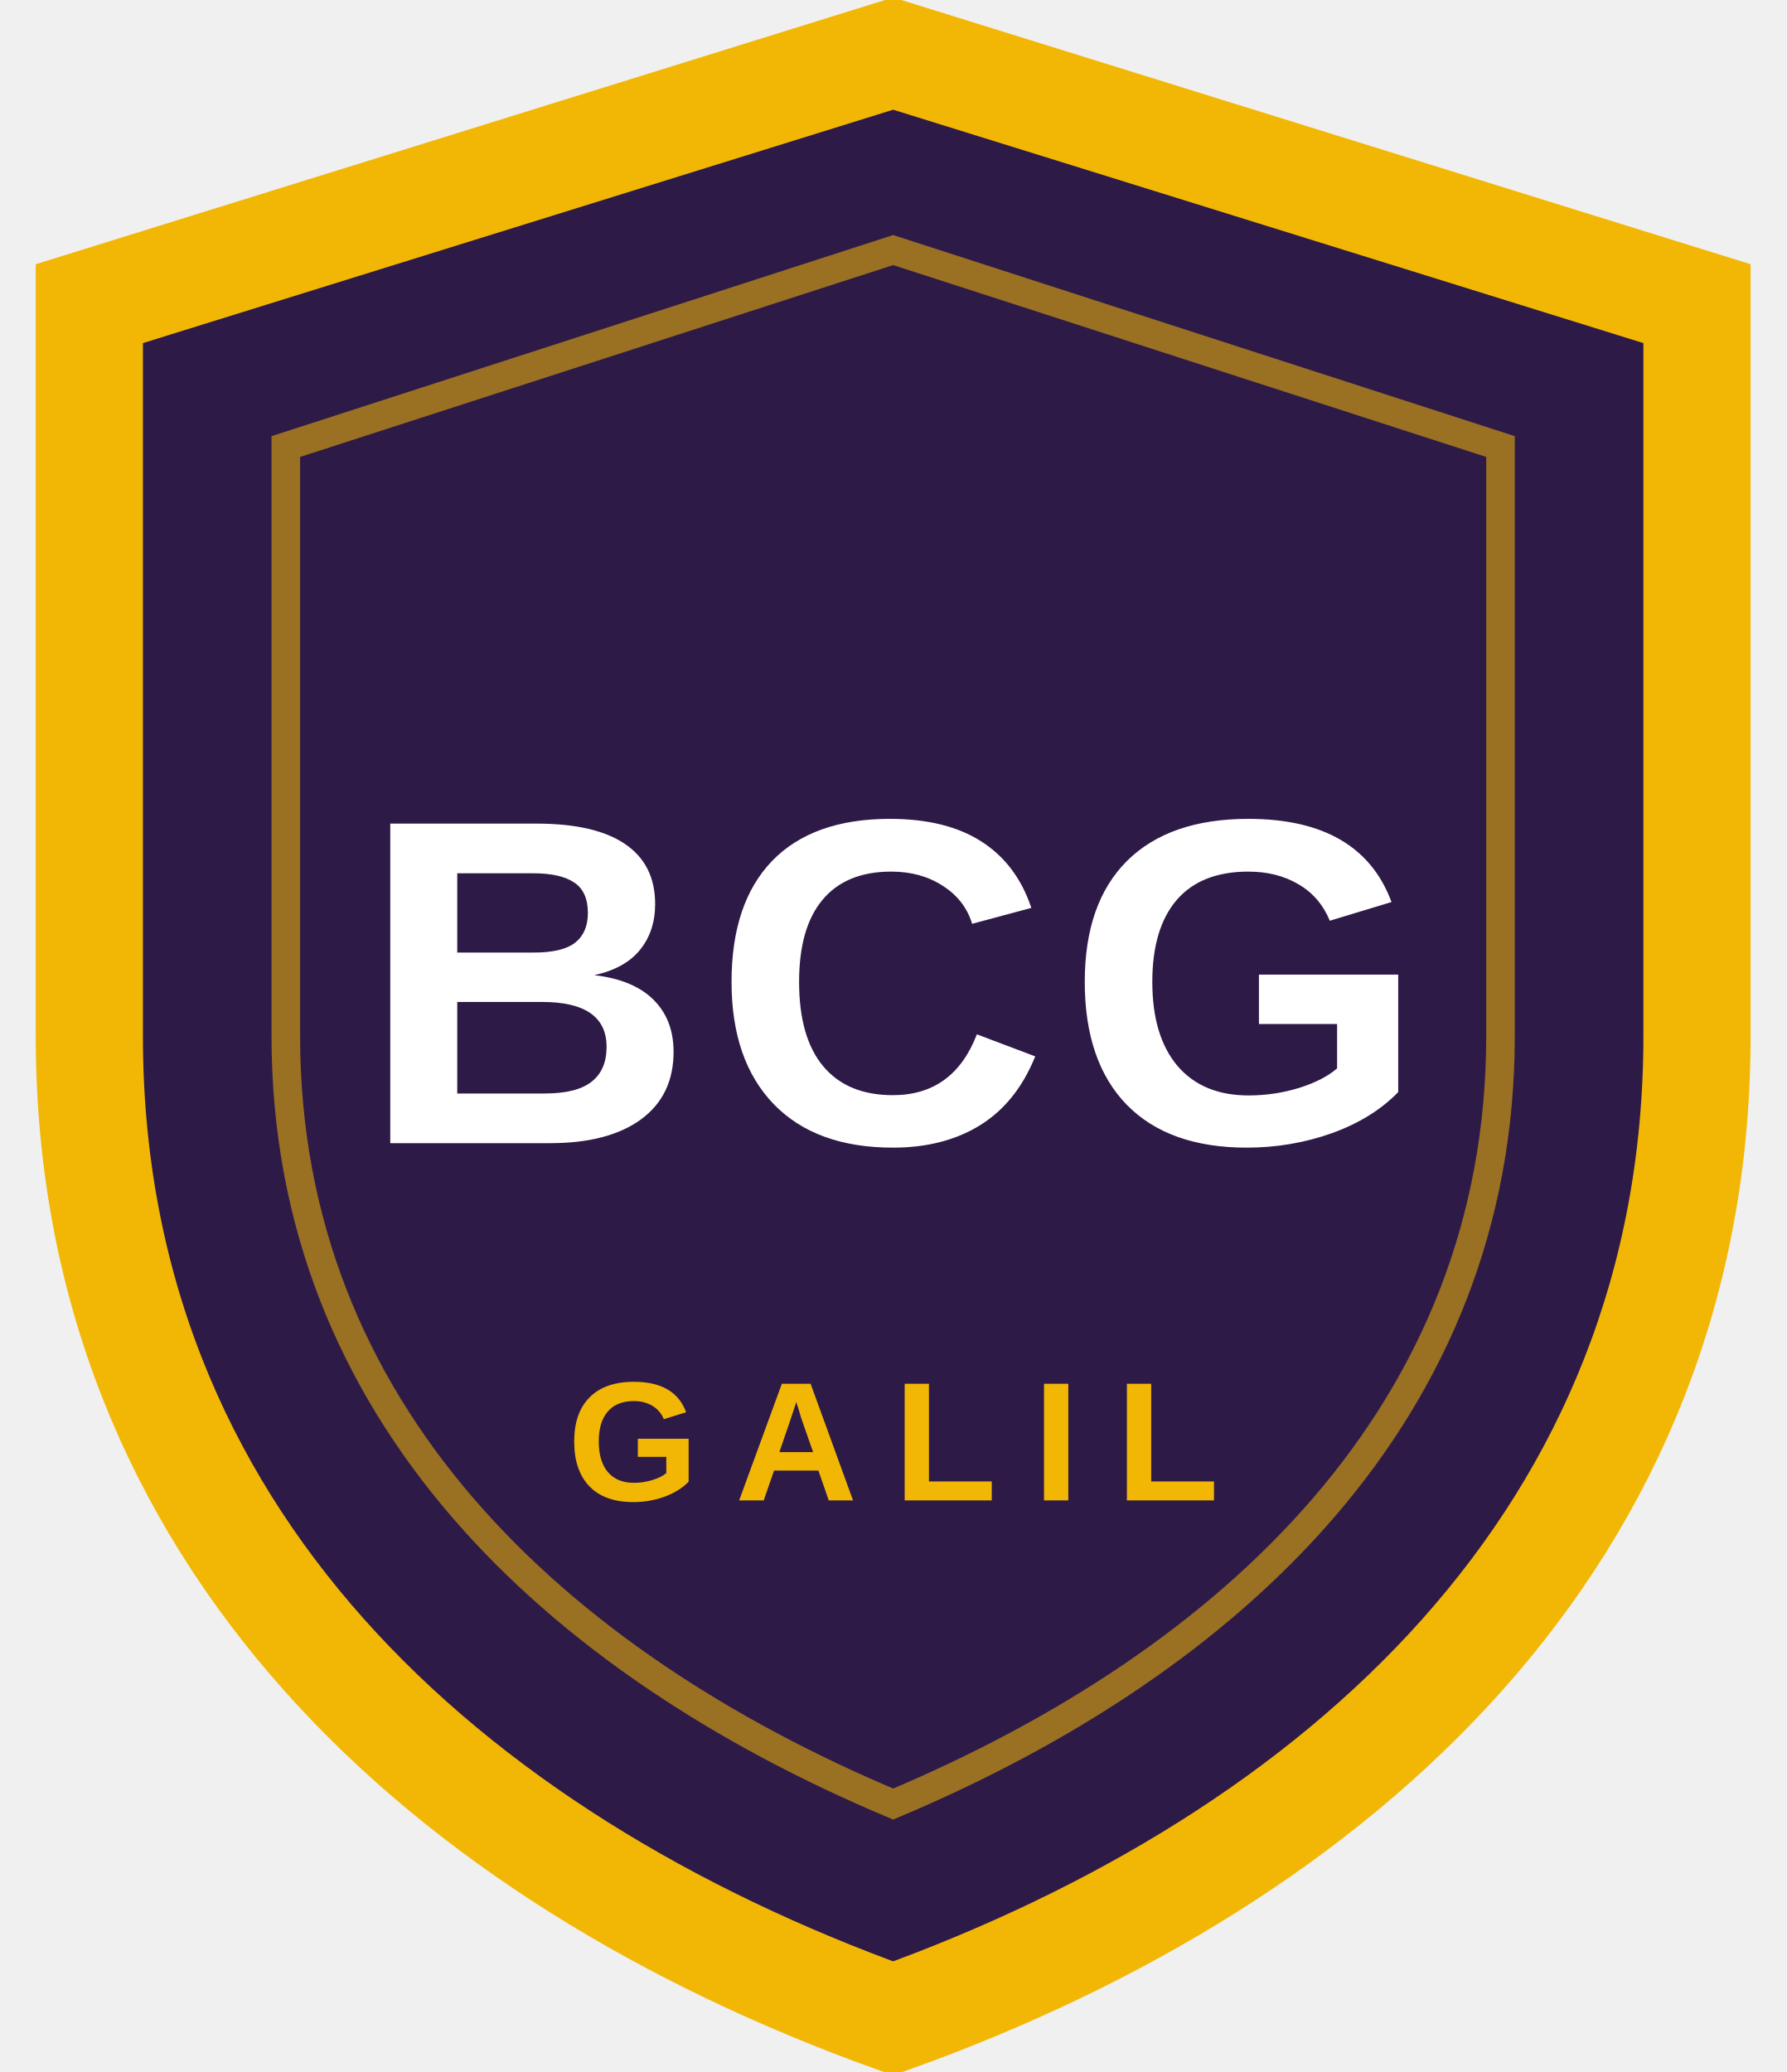
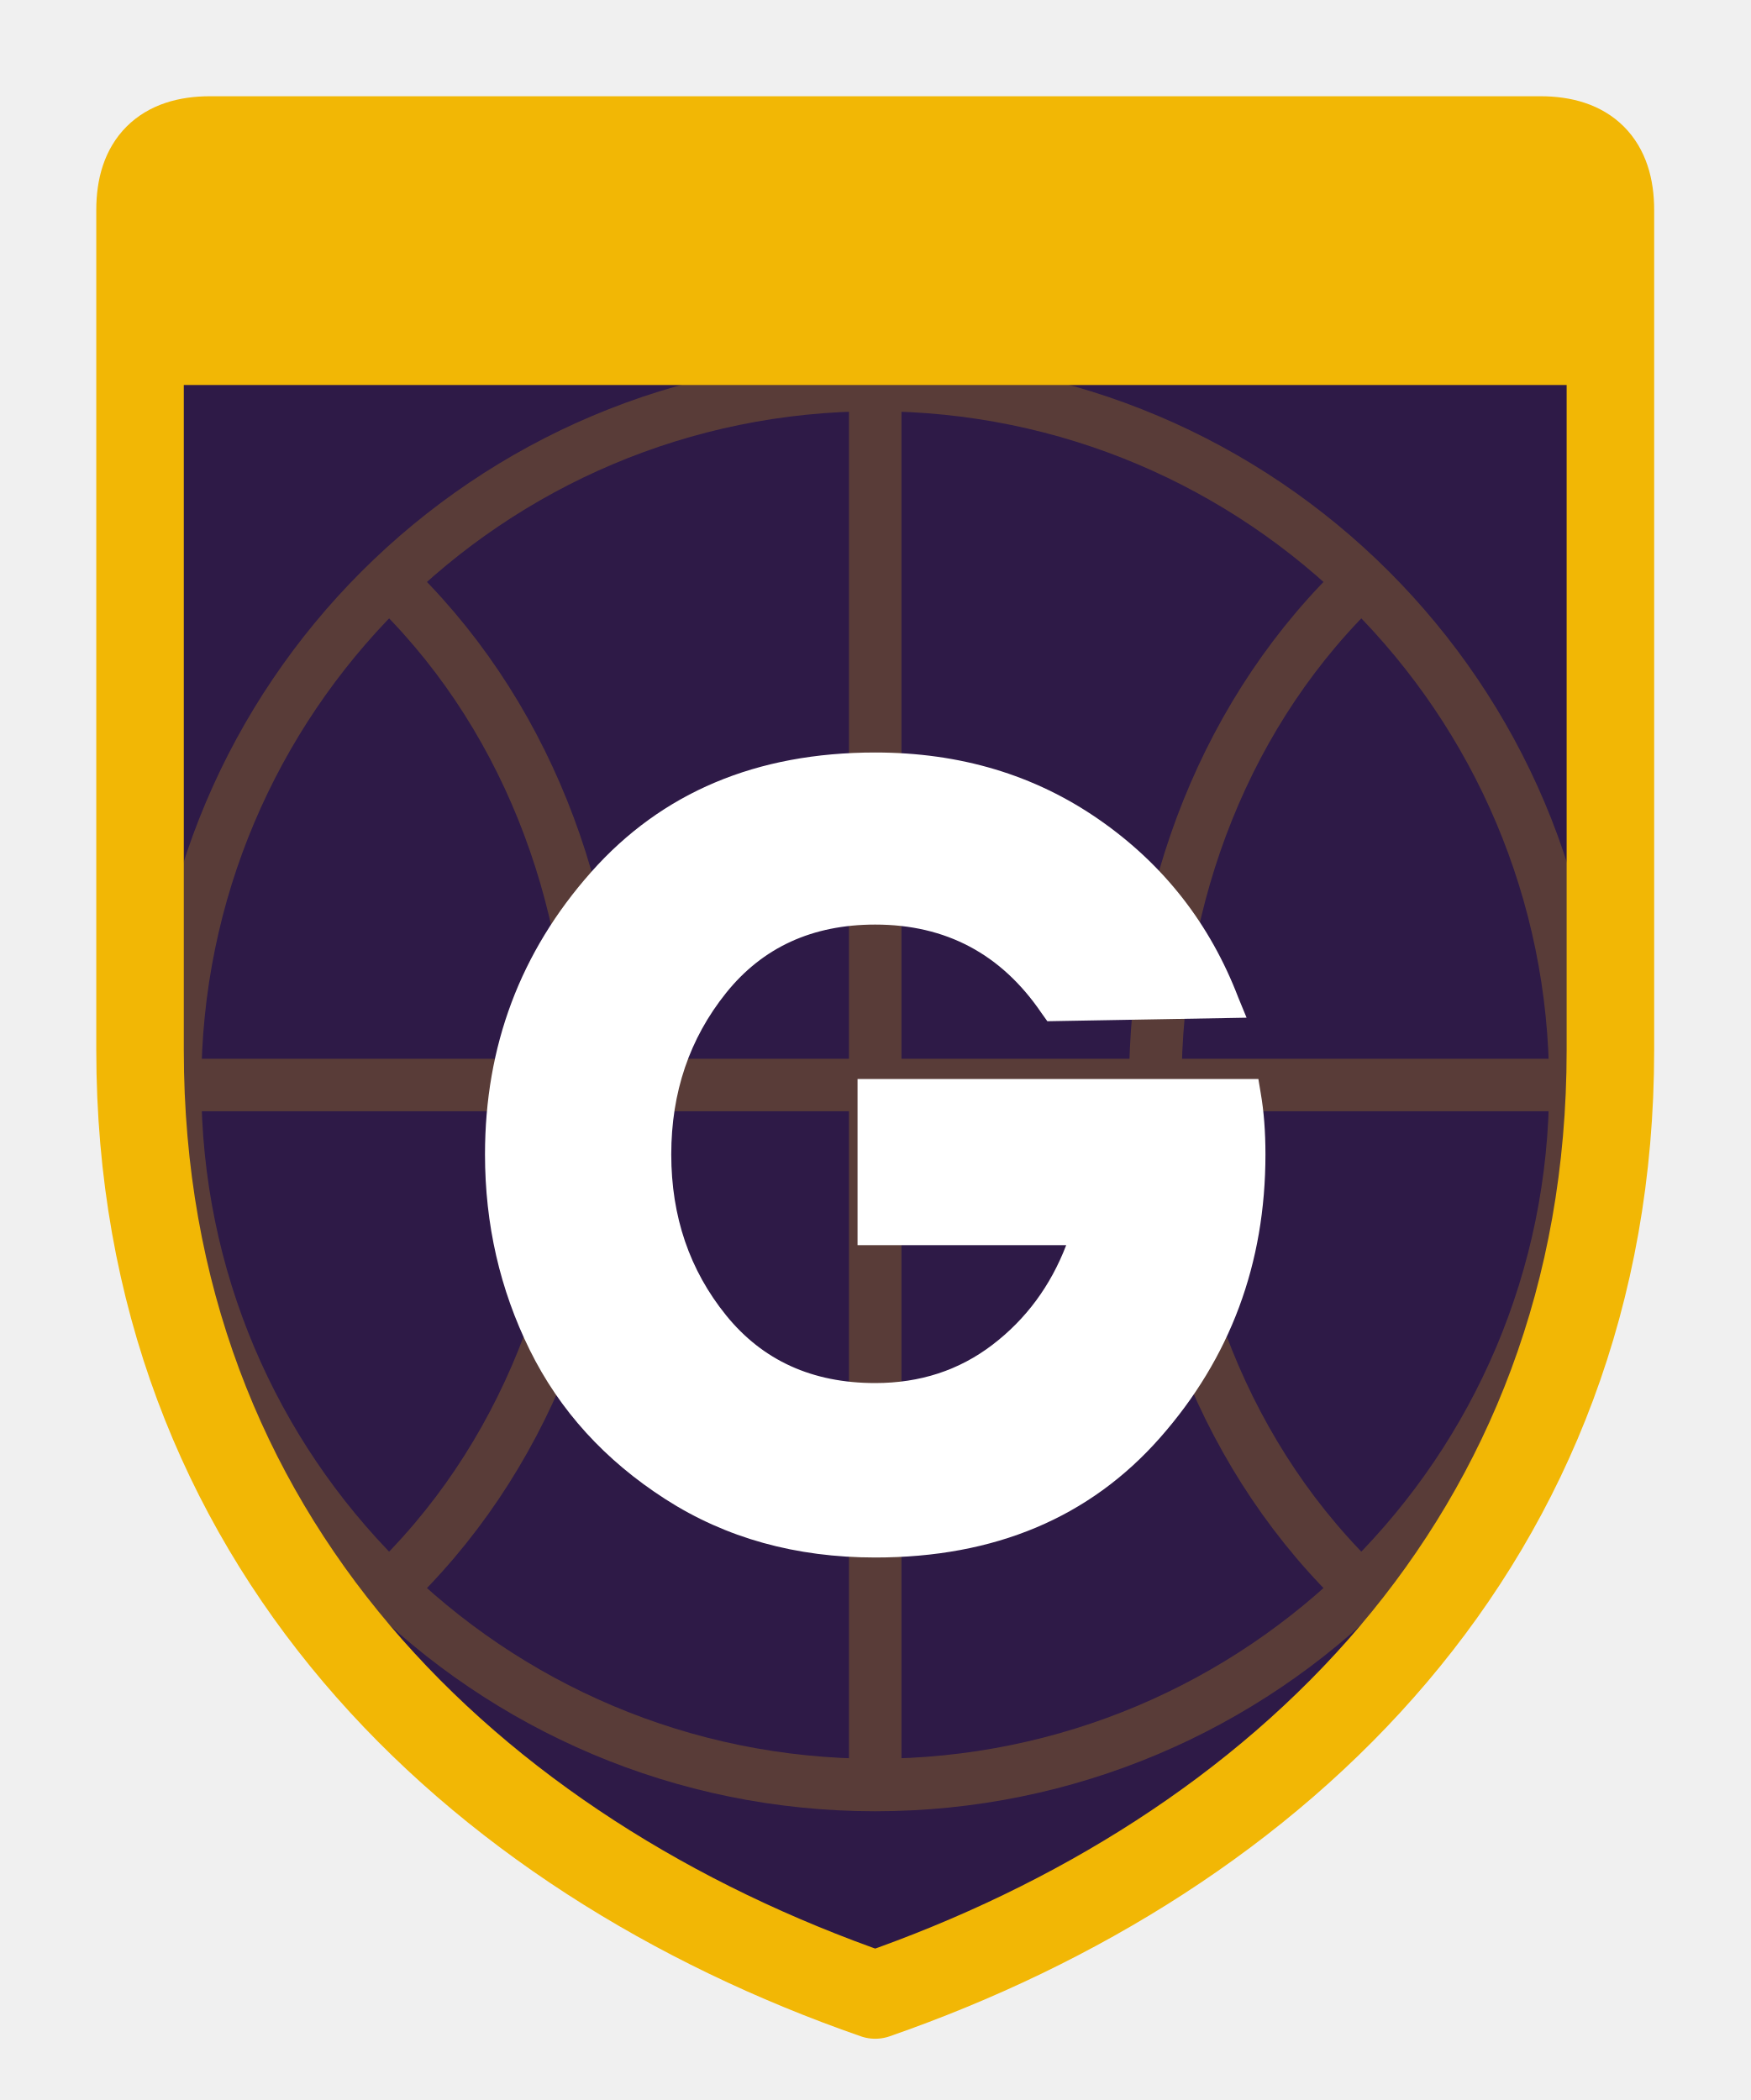
- <svg xmlns="http://www.w3.org/2000/svg" viewBox="0 0 100 116">
-   <path d="M50 3 L95 17 V58 C95 86 75 104 50 113 C25 104 5 86 5 58 V17 Z" fill="#2E1A47" stroke="#F2B705" stroke-width="6" />
-   <path d="M50 14 L84 25 V58 C84 79 69 93 50 101 C31 93 16 79 16 58 V25 Z" fill="none" stroke="#F2B705" stroke-width="1.6" opacity="0.55" />
-   <text x="50" y="64" text-anchor="middle" font-family="Arial Black, Arial, sans-serif" font-weight="900" font-size="26" fill="#FFFFFF" letter-spacing="1">BCG</text>
-   <text x="50" y="84" text-anchor="middle" font-family="Arial, sans-serif" font-weight="700" font-size="9.5" fill="#F2B705" letter-spacing="2">GALIL</text>
+ <svg xmlns="http://www.w3.org/2000/svg" viewBox="0 0 100 120">
+   <defs>
+     <clipPath id="s">
+       <path d="M12 8 H88 Q92 8 92 12 V60 C92 88 73 106 50 114 C27 106 8 88 8 60 V12 Q8 8 12 8 Z" />
+     </clipPath>
+   </defs>
+   <path d="M12 8 H88 Q92 8 92 12 V60 C92 88 73 106 50 114 C27 106 8 88 8 60 V12 Q8 8 12 8 Z" fill="#2E1A47" />
+   <g clip-path="url(#s)">
+     <g fill="none" stroke="#F2B705" stroke-width="3" opacity="0.22">
+       <circle cx="50" cy="62" r="40" />
+       <path d="M50 22 V102 M10 62 H90" />
+       <path d="M22 33 C38 48 38 76 22 91" />
+       <path d="M78 33 C62 48 62 76 78 91" />
+     </g>
+     <rect x="0" y="0" width="100" height="22" fill="#F2B705" />
+   </g>
+   <path d="M12 8 H88 Q92 8 92 12 V60 C92 88 73 106 50 114 C27 106 8 88 8 60 V12 Q8 8 12 8 Z" fill="none" stroke="#F2B705" stroke-width="5" stroke-linejoin="round" />
+   <path d="M27.707 65.966Q27.707 71.96 30.266 77.146Q32.826 82.332 38.012 85.666Q43.198 89.0 50.0 89.0Q60.237 89.0 66.265 82.164Q72.293 75.328 72.293 65.966Q72.293 64.013 72.023 62.464L71.889 61.656H48.99V71.152H60.911Q59.564 74.654 56.701 76.843Q53.839 79.032 50.0 79.032Q44.612 79.032 41.48 75.16Q38.348 71.287 38.348 65.966Q38.348 60.646 41.48 56.739Q44.612 52.833 50.0 52.833Q56.061 52.833 59.496 57.884L59.833 58.356L71.215 58.154L70.744 57.009Q68.319 50.678 62.796 46.839Q57.274 43 50.0 43Q39.83 43 33.769 49.836Q27.707 56.672 27.707 65.966Z" fill="#FFFFFF" />
</svg>
